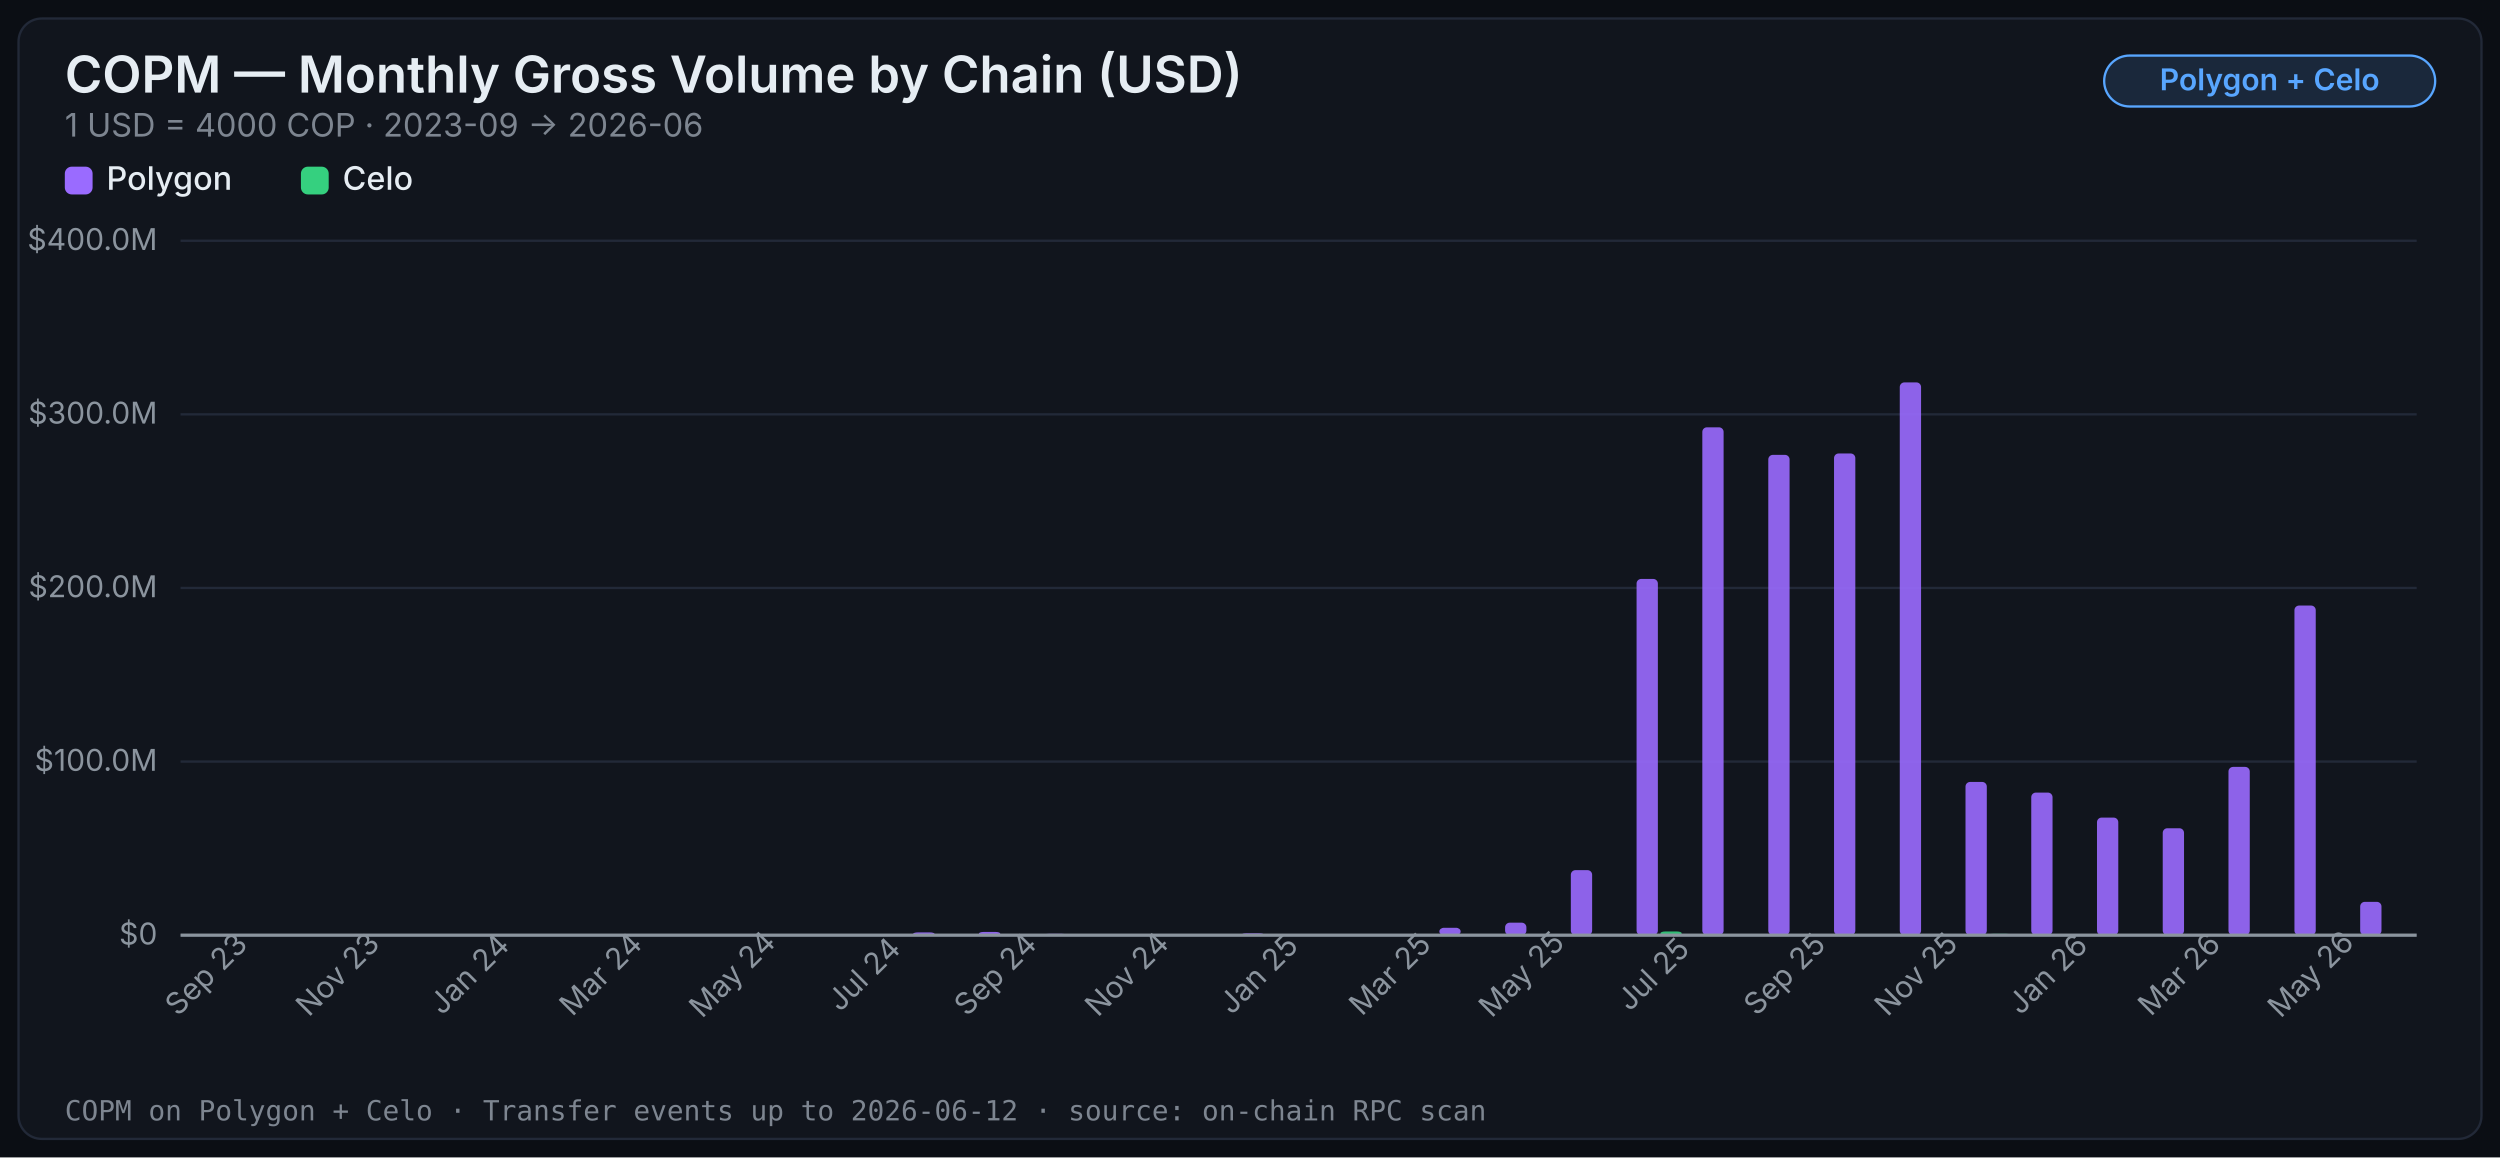
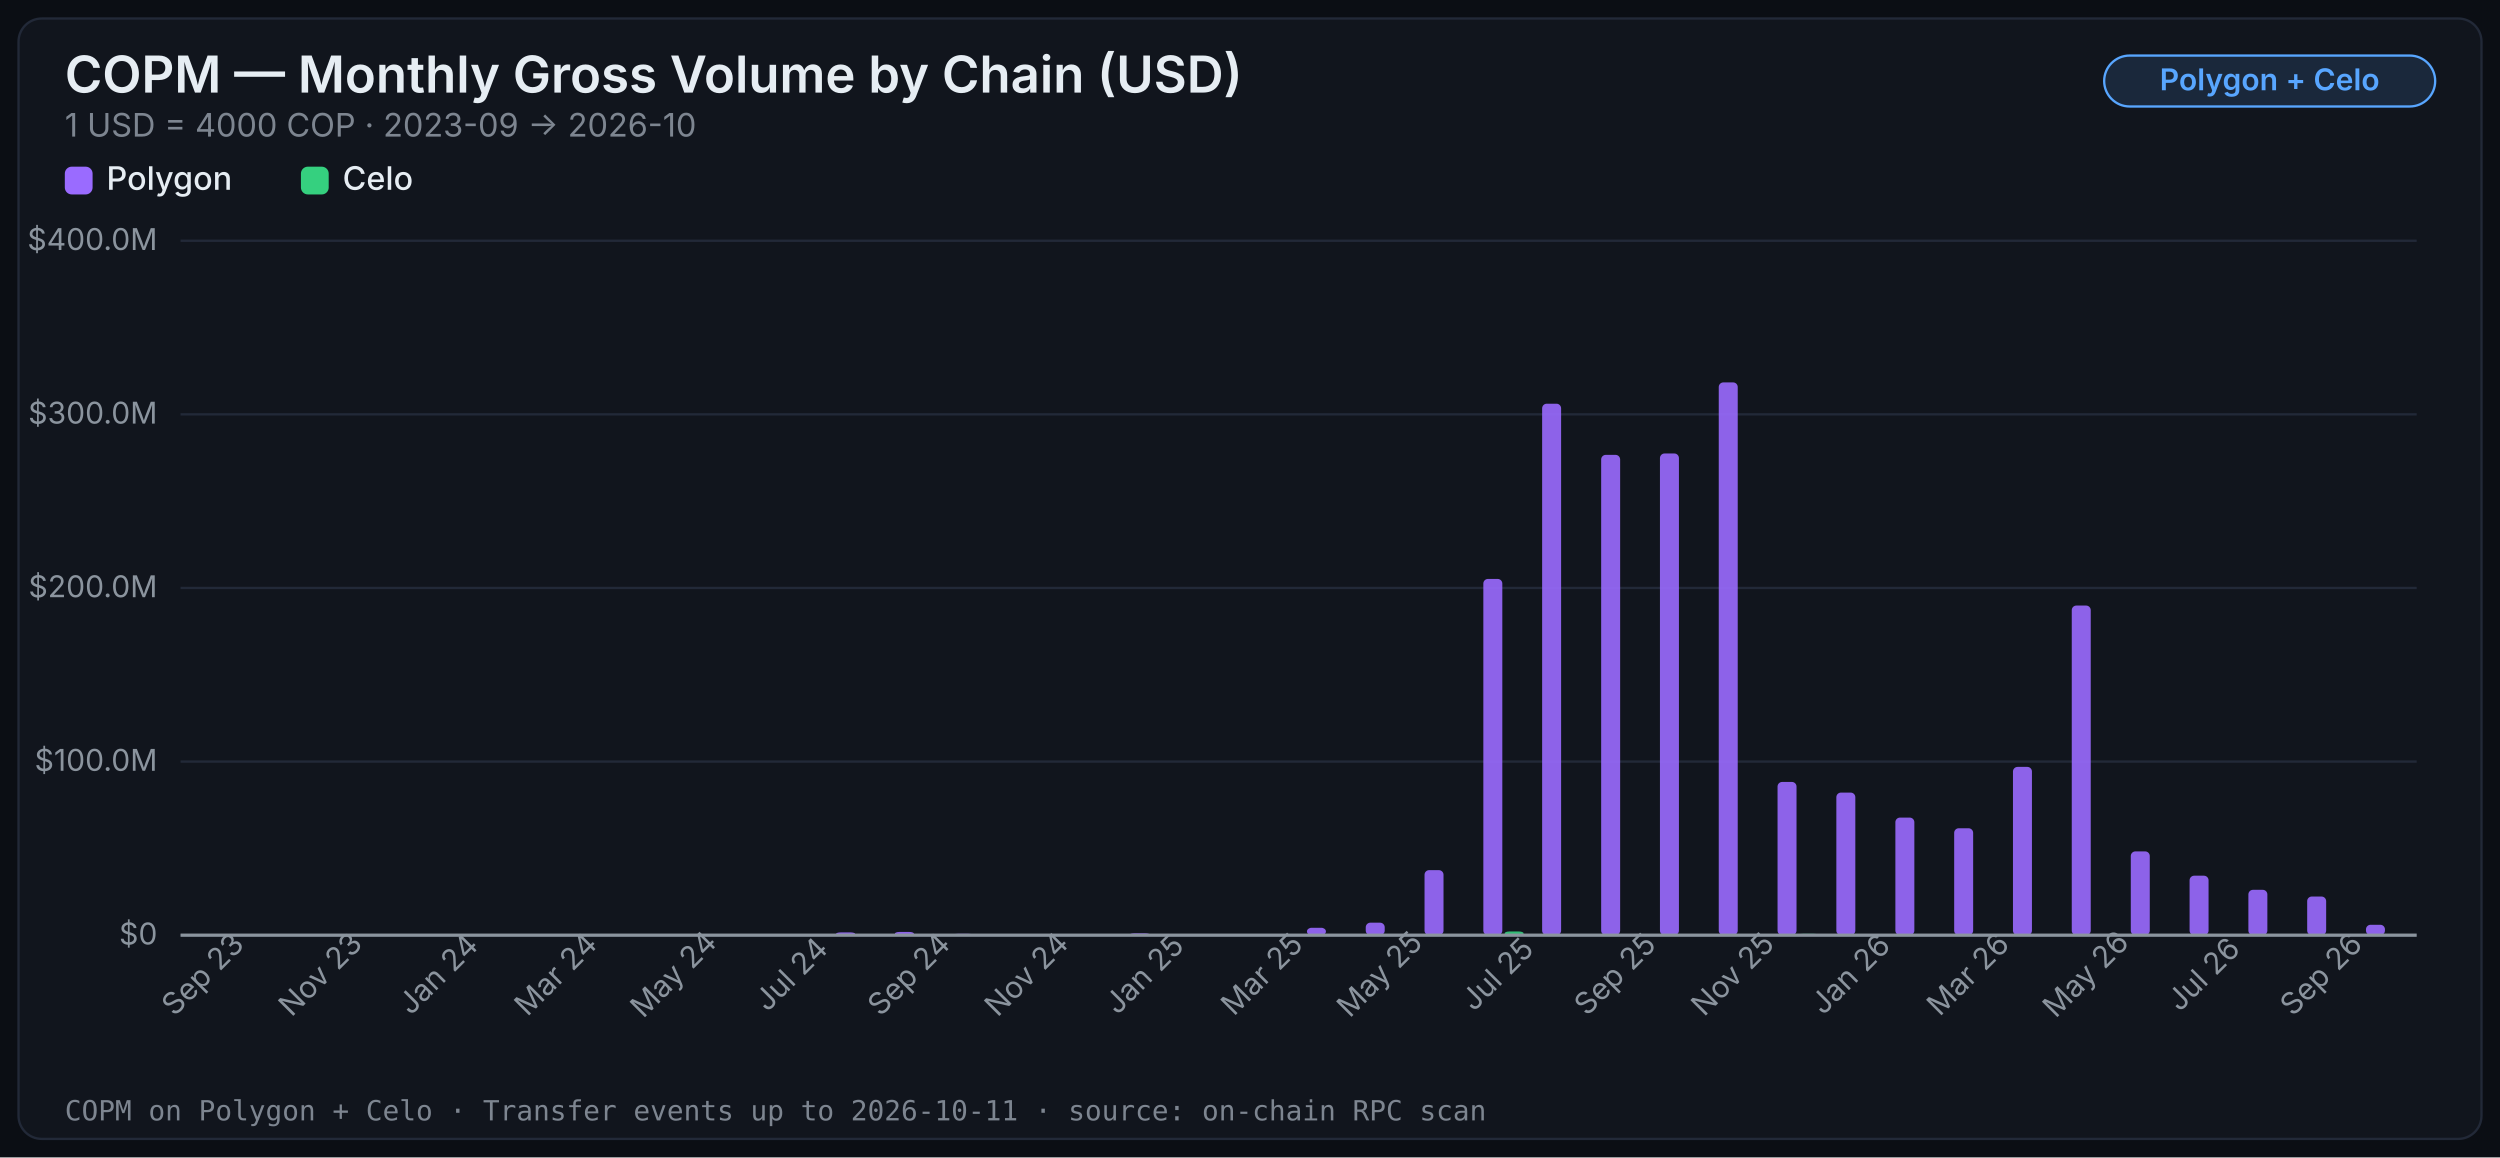
<svg xmlns="http://www.w3.org/2000/svg" width="1080" height="500" viewBox="0 0 1080 500" role="img" aria-label="COPM — Monthly Gross Volume by Chain (USD)">
  <style>
    .title { font: 600 22px -apple-system, 'Segoe UI', system-ui, sans-serif; fill: #e6edf3; }
    .subtitle { font: 400 14px -apple-system, 'Segoe UI', system-ui, sans-serif; fill: #7d8590; }
    .axis { font: 400 13px -apple-system, 'Segoe UI', system-ui, sans-serif; fill: #8b949e; }
    .label { font: 500 14px -apple-system, 'Segoe UI', system-ui, sans-serif; fill: #e6edf3; }
    .annot { font: 600 13px -apple-system, 'Segoe UI', system-ui, sans-serif; }
    .badge { font: 600 13px -apple-system, 'Segoe UI', system-ui, sans-serif; }
    .footer { font: 400 12px ui-monospace, 'SF Mono', Menlo, monospace; fill: #7d8590; }
  </style>
  <defs />
  <rect width="1080" height="500" fill="#0b0e14" />
  <rect x="8" y="8" width="1064" height="484" rx="10" fill="#11151d" stroke="#222938" stroke-width="1" />
  <text x="28" y="40" class="title">COPM — Monthly Gross Volume by Chain (USD)</text>
  <rect x="909" y="24" width="143" height="22" rx="11" fill="#58a6ff22" stroke="#58a6ff" stroke-width="1" />
  <text x="980.5" y="39" class="badge" fill="#58a6ff" text-anchor="middle">Polygon + Celo</text>
-   <text x="28" y="59" class="subtitle">1 USD = 4000 COP · 2023-09 → 2026-06</text>
+   <text x="28" y="59" class="subtitle">1 USD = 4000 COP · 2023-09 → 2026-10</text>
  <line x1="78" y1="404" x2="1044" y2="404" stroke="#222938" stroke-width="1" />
  <text x="68" y="408" class="axis" text-anchor="end">$0</text>
  <line x1="78" y1="329" x2="1044" y2="329" stroke="#222938" stroke-width="1" />
  <text x="68" y="333" class="axis" text-anchor="end">$100.0M</text>
  <line x1="78" y1="254" x2="1044" y2="254" stroke="#222938" stroke-width="1" />
  <text x="68" y="258" class="axis" text-anchor="end">$200.0M</text>
  <line x1="78" y1="179" x2="1044" y2="179" stroke="#222938" stroke-width="1" />
  <text x="68" y="183" class="axis" text-anchor="end">$300.0M</text>
  <line x1="78" y1="104" x2="1044" y2="104" stroke="#222938" stroke-width="1" />
  <text x="68" y="108" class="axis" text-anchor="end">$400.0M</text>
  <rect x="28" y="72" width="12" height="12" rx="3" fill="#9a6bff" />
  <text x="46" y="82" class="label">Polygon</text>
  <rect x="130" y="72" width="12" height="12" rx="3" fill="#35d07f" />
  <text x="148" y="82" class="label">Celo</text>
-   <rect x="82.0" y="404.0" width="9.2" height="0.0" fill="#9a6bff" fill-opacity="0.9" rx="2" />
-   <rect x="92.2" y="404.0" width="9.2" height="0.0" fill="#35d07f" fill-opacity="0.9" rx="2" />
-   <text x="92.206" y="424" class="axis" text-anchor="middle" transform="rotate(-45 92.20588 424)">Sep 23</text>
-   <rect x="110.4" y="404.0" width="9.2" height="0.0" fill="#9a6bff" fill-opacity="0.9" rx="2" />
-   <rect x="120.6" y="404.0" width="9.2" height="0.0" fill="#35d07f" fill-opacity="0.9" rx="2" />
-   <rect x="138.8" y="403.6" width="9.2" height="0.4" fill="#9a6bff" fill-opacity="0.9" rx="2" />
-   <rect x="149.0" y="404.0" width="9.2" height="0.0" fill="#35d07f" fill-opacity="0.9" rx="2" />
-   <text x="149.029" y="424" class="axis" text-anchor="middle" transform="rotate(-45 149.0294 424)">Nov 23</text>
-   <rect x="167.2" y="404.0" width="9.2" height="0.0" fill="#9a6bff" fill-opacity="0.9" rx="2" />
-   <rect x="177.4" y="404.0" width="9.2" height="0.0" fill="#35d07f" fill-opacity="0.9" rx="2" />
-   <rect x="195.6" y="404.0" width="9.2" height="0.0" fill="#9a6bff" fill-opacity="0.9" rx="2" />
-   <rect x="205.9" y="404.0" width="9.2" height="0.0" fill="#35d07f" fill-opacity="0.9" rx="2" />
-   <text x="205.853" y="424" class="axis" text-anchor="middle" transform="rotate(-45 205.8529 424)">Jan 24</text>
-   <rect x="224.0" y="404.0" width="9.2" height="0.0" fill="#9a6bff" fill-opacity="0.9" rx="2" />
-   <rect x="234.3" y="404.0" width="9.2" height="0.0" fill="#35d07f" fill-opacity="0.9" rx="2" />
-   <rect x="252.4" y="403.8" width="9.2" height="0.2" fill="#9a6bff" fill-opacity="0.9" rx="2" />
-   <rect x="262.7" y="404.0" width="9.2" height="0.0" fill="#35d07f" fill-opacity="0.9" rx="2" />
-   <text x="262.676" y="424" class="axis" text-anchor="middle" transform="rotate(-45 262.6765 424)">Mar 24</text>
-   <rect x="280.9" y="403.9" width="9.2" height="0.1" fill="#9a6bff" fill-opacity="0.9" rx="2" />
-   <rect x="291.1" y="404.0" width="9.2" height="0.0" fill="#35d07f" fill-opacity="0.9" rx="2" />
-   <rect x="309.3" y="403.5" width="9.2" height="0.5" fill="#9a6bff" fill-opacity="0.9" rx="2" />
-   <rect x="319.5" y="404.0" width="9.2" height="0.0" fill="#35d07f" fill-opacity="0.9" rx="2" />
-   <text x="319.5" y="424" class="axis" text-anchor="middle" transform="rotate(-45 319.5 424)">May 24</text>
-   <rect x="337.7" y="403.8" width="9.2" height="0.2" fill="#9a6bff" fill-opacity="0.9" rx="2" />
-   <rect x="347.9" y="404.0" width="9.2" height="0.0" fill="#35d07f" fill-opacity="0.9" rx="2" />
-   <rect x="366.1" y="403.8" width="9.2" height="0.2" fill="#9a6bff" fill-opacity="0.9" rx="2" />
-   <rect x="376.3" y="404.0" width="9.2" height="0.0" fill="#35d07f" fill-opacity="0.9" rx="2" />
-   <text x="376.324" y="424" class="axis" text-anchor="middle" transform="rotate(-45 376.3235 424)">Jul 24</text>
-   <rect x="394.5" y="402.8" width="9.2" height="1.2" fill="#9a6bff" fill-opacity="0.9" rx="2" />
-   <rect x="404.7" y="404.0" width="9.2" height="0.0" fill="#35d07f" fill-opacity="0.9" rx="2" />
-   <rect x="422.9" y="402.6" width="9.2" height="1.4" fill="#9a6bff" fill-opacity="0.9" rx="2" />
-   <rect x="433.1" y="404.0" width="9.2" height="0.0" fill="#35d07f" fill-opacity="0.9" rx="2" />
-   <text x="433.147" y="424" class="axis" text-anchor="middle" transform="rotate(-45 433.1471 424)">Sep 24</text>
-   <rect x="451.3" y="403.4" width="9.2" height="0.6" fill="#9a6bff" fill-opacity="0.9" rx="2" />
-   <rect x="461.6" y="403.6" width="9.2" height="0.4" fill="#35d07f" fill-opacity="0.9" rx="2" />
-   <rect x="479.7" y="403.8" width="9.2" height="0.2" fill="#9a6bff" fill-opacity="0.9" rx="2" />
-   <rect x="490.0" y="403.6" width="9.2" height="0.4" fill="#35d07f" fill-opacity="0.9" rx="2" />
-   <text x="489.971" y="424" class="axis" text-anchor="middle" transform="rotate(-45 489.9706 424)">Nov 24</text>
-   <rect x="508.2" y="403.9" width="9.2" height="0.1" fill="#9a6bff" fill-opacity="0.9" rx="2" />
-   <rect x="518.4" y="403.5" width="9.2" height="0.5" fill="#35d07f" fill-opacity="0.9" rx="2" />
-   <rect x="536.6" y="403.2" width="9.2" height="0.8" fill="#9a6bff" fill-opacity="0.9" rx="2" />
-   <rect x="546.8" y="403.6" width="9.2" height="0.4" fill="#35d07f" fill-opacity="0.9" rx="2" />
-   <text x="546.794" y="424" class="axis" text-anchor="middle" transform="rotate(-45 546.7941 424)">Jan 25</text>
-   <rect x="565.0" y="403.6" width="9.2" height="0.4" fill="#9a6bff" fill-opacity="0.9" rx="2" />
-   <rect x="575.2" y="403.7" width="9.2" height="0.3" fill="#35d07f" fill-opacity="0.9" rx="2" />
-   <rect x="593.4" y="403.7" width="9.2" height="0.3" fill="#9a6bff" fill-opacity="0.9" rx="2" />
-   <rect x="603.6" y="403.8" width="9.2" height="0.2" fill="#35d07f" fill-opacity="0.9" rx="2" />
-   <text x="603.618" y="424" class="axis" text-anchor="middle" transform="rotate(-45 603.6176 424)">Mar 25</text>
-   <rect x="621.8" y="400.8" width="9.2" height="3.2" fill="#9a6bff" fill-opacity="0.9" rx="2" />
-   <rect x="632.0" y="403.8" width="9.2" height="0.2" fill="#35d07f" fill-opacity="0.9" rx="2" />
-   <rect x="650.2" y="398.6" width="9.2" height="5.4" fill="#9a6bff" fill-opacity="0.9" rx="2" />
-   <rect x="660.4" y="403.7" width="9.2" height="0.3" fill="#35d07f" fill-opacity="0.9" rx="2" />
-   <text x="660.441" y="424" class="axis" text-anchor="middle" transform="rotate(-45 660.4412 424)">May 25</text>
-   <rect x="678.6" y="375.9" width="9.2" height="28.1" fill="#9a6bff" fill-opacity="0.9" rx="2" />
-   <rect x="688.9" y="403.6" width="9.2" height="0.4" fill="#35d07f" fill-opacity="0.9" rx="2" />
-   <rect x="707.0" y="250.1" width="9.2" height="153.9" fill="#9a6bff" fill-opacity="0.9" rx="2" />
-   <rect x="717.3" y="402.4" width="9.2" height="1.6" fill="#35d07f" fill-opacity="0.9" rx="2" />
-   <text x="717.265" y="424" class="axis" text-anchor="middle" transform="rotate(-45 717.2647 424)">Jul 25</text>
-   <rect x="735.4" y="184.6" width="9.2" height="219.4" fill="#9a6bff" fill-opacity="0.9" rx="2" />
-   <rect x="745.7" y="403.5" width="9.2" height="0.5" fill="#35d07f" fill-opacity="0.9" rx="2" />
-   <rect x="763.9" y="196.5" width="9.2" height="207.5" fill="#9a6bff" fill-opacity="0.9" rx="2" />
-   <rect x="774.1" y="403.7" width="9.2" height="0.3" fill="#35d07f" fill-opacity="0.9" rx="2" />
-   <text x="774.088" y="424" class="axis" text-anchor="middle" transform="rotate(-45 774.0882 424)">Sep 25</text>
-   <rect x="792.3" y="195.9" width="9.2" height="208.1" fill="#9a6bff" fill-opacity="0.9" rx="2" />
-   <rect x="802.5" y="403.9" width="9.2" height="0.1" fill="#35d07f" fill-opacity="0.9" rx="2" />
-   <rect x="820.7" y="165.2" width="9.2" height="238.8" fill="#9a6bff" fill-opacity="0.9" rx="2" />
-   <rect x="830.9" y="403.6" width="9.2" height="0.4" fill="#35d07f" fill-opacity="0.9" rx="2" />
-   <text x="830.912" y="424" class="axis" text-anchor="middle" transform="rotate(-45 830.9118 424)">Nov 25</text>
-   <rect x="849.1" y="337.8" width="9.2" height="66.2" fill="#9a6bff" fill-opacity="0.9" rx="2" />
-   <rect x="859.3" y="403.4" width="9.2" height="0.6" fill="#35d07f" fill-opacity="0.9" rx="2" />
-   <rect x="877.5" y="342.4" width="9.2" height="61.6" fill="#9a6bff" fill-opacity="0.9" rx="2" />
-   <rect x="887.7" y="403.5" width="9.2" height="0.5" fill="#35d07f" fill-opacity="0.9" rx="2" />
-   <text x="887.735" y="424" class="axis" text-anchor="middle" transform="rotate(-45 887.7353 424)">Jan 26</text>
-   <rect x="905.9" y="353.2" width="9.2" height="50.8" fill="#9a6bff" fill-opacity="0.9" rx="2" />
-   <rect x="916.1" y="403.7" width="9.2" height="0.3" fill="#35d07f" fill-opacity="0.9" rx="2" />
-   <rect x="934.3" y="357.8" width="9.2" height="46.2" fill="#9a6bff" fill-opacity="0.9" rx="2" />
-   <rect x="944.6" y="403.5" width="9.2" height="0.5" fill="#35d07f" fill-opacity="0.9" rx="2" />
-   <text x="944.559" y="424" class="axis" text-anchor="middle" transform="rotate(-45 944.5588 424)">Mar 26</text>
-   <rect x="962.7" y="331.3" width="9.2" height="72.7" fill="#9a6bff" fill-opacity="0.9" rx="2" />
-   <rect x="973.0" y="403.7" width="9.2" height="0.3" fill="#35d07f" fill-opacity="0.9" rx="2" />
-   <rect x="991.2" y="261.6" width="9.2" height="142.4" fill="#9a6bff" fill-opacity="0.9" rx="2" />
-   <rect x="1001.4" y="403.6" width="9.2" height="0.4" fill="#35d07f" fill-opacity="0.9" rx="2" />
-   <text x="1001.382" y="424" class="axis" text-anchor="middle" transform="rotate(-45 1001.382 424)">May 26</text>
-   <rect x="1019.6" y="389.6" width="9.2" height="14.4" fill="#9a6bff" fill-opacity="0.9" rx="2" />
-   <rect x="1029.8" y="403.9" width="9.2" height="0.1" fill="#35d07f" fill-opacity="0.9" rx="2" />
+   <rect x="81.6" y="404.0" width="8.2" height="0.0" fill="#9a6bff" fill-opacity="0.9" rx="2" />
+   <rect x="90.7" y="404.0" width="8.2" height="0.0" fill="#35d07f" fill-opacity="0.9" rx="2" />
+   <text x="90.711" y="424" class="axis" text-anchor="middle" transform="rotate(-45 90.71053 424)">Sep 23</text>
+   <rect x="107.0" y="404.0" width="8.2" height="0.0" fill="#9a6bff" fill-opacity="0.9" rx="2" />
+   <rect x="116.1" y="404.0" width="8.2" height="0.0" fill="#35d07f" fill-opacity="0.9" rx="2" />
+   <rect x="132.4" y="403.6" width="8.2" height="0.4" fill="#9a6bff" fill-opacity="0.9" rx="2" />
+   <rect x="141.6" y="404.0" width="8.2" height="0.0" fill="#35d07f" fill-opacity="0.9" rx="2" />
+   <text x="141.553" y="424" class="axis" text-anchor="middle" transform="rotate(-45 141.5526 424)">Nov 23</text>
+   <rect x="157.8" y="404.0" width="8.2" height="0.0" fill="#9a6bff" fill-opacity="0.9" rx="2" />
+   <rect x="167.0" y="404.0" width="8.2" height="0.0" fill="#35d07f" fill-opacity="0.9" rx="2" />
+   <rect x="183.2" y="404.0" width="8.2" height="0.0" fill="#9a6bff" fill-opacity="0.9" rx="2" />
+   <rect x="192.4" y="404.0" width="8.2" height="0.0" fill="#35d07f" fill-opacity="0.9" rx="2" />
+   <text x="192.395" y="424" class="axis" text-anchor="middle" transform="rotate(-45 192.3947 424)">Jan 24</text>
+   <rect x="208.7" y="404.0" width="8.2" height="0.0" fill="#9a6bff" fill-opacity="0.9" rx="2" />
+   <rect x="217.8" y="404.0" width="8.2" height="0.0" fill="#35d07f" fill-opacity="0.9" rx="2" />
+   <rect x="234.1" y="403.8" width="8.2" height="0.2" fill="#9a6bff" fill-opacity="0.9" rx="2" />
+   <rect x="243.2" y="404.0" width="8.2" height="0.0" fill="#35d07f" fill-opacity="0.9" rx="2" />
+   <text x="243.237" y="424" class="axis" text-anchor="middle" transform="rotate(-45 243.2368 424)">Mar 24</text>
+   <rect x="259.5" y="403.9" width="8.2" height="0.1" fill="#9a6bff" fill-opacity="0.9" rx="2" />
+   <rect x="268.7" y="404.0" width="8.2" height="0.0" fill="#35d07f" fill-opacity="0.9" rx="2" />
+   <rect x="284.9" y="403.5" width="8.2" height="0.5" fill="#9a6bff" fill-opacity="0.9" rx="2" />
+   <rect x="294.1" y="404.0" width="8.2" height="0.0" fill="#35d07f" fill-opacity="0.9" rx="2" />
+   <text x="294.079" y="424" class="axis" text-anchor="middle" transform="rotate(-45 294.0789 424)">May 24</text>
+   <rect x="310.3" y="403.8" width="8.2" height="0.2" fill="#9a6bff" fill-opacity="0.9" rx="2" />
+   <rect x="319.5" y="404.0" width="8.2" height="0.0" fill="#35d07f" fill-opacity="0.9" rx="2" />
+   <rect x="335.8" y="403.8" width="8.2" height="0.2" fill="#9a6bff" fill-opacity="0.9" rx="2" />
+   <rect x="344.9" y="404.0" width="8.2" height="0.0" fill="#35d07f" fill-opacity="0.9" rx="2" />
+   <text x="344.921" y="424" class="axis" text-anchor="middle" transform="rotate(-45 344.9211 424)">Jul 24</text>
+   <rect x="361.2" y="402.8" width="8.2" height="1.2" fill="#9a6bff" fill-opacity="0.9" rx="2" />
+   <rect x="370.3" y="404.0" width="8.2" height="0.0" fill="#35d07f" fill-opacity="0.9" rx="2" />
+   <rect x="386.6" y="402.6" width="8.2" height="1.4" fill="#9a6bff" fill-opacity="0.9" rx="2" />
+   <rect x="395.8" y="404.0" width="8.2" height="0.0" fill="#35d07f" fill-opacity="0.9" rx="2" />
+   <text x="395.763" y="424" class="axis" text-anchor="middle" transform="rotate(-45 395.7632 424)">Sep 24</text>
+   <rect x="412.0" y="403.4" width="8.2" height="0.6" fill="#9a6bff" fill-opacity="0.9" rx="2" />
+   <rect x="421.2" y="403.6" width="8.2" height="0.4" fill="#35d07f" fill-opacity="0.9" rx="2" />
+   <rect x="437.5" y="403.8" width="8.2" height="0.2" fill="#9a6bff" fill-opacity="0.9" rx="2" />
+   <rect x="446.6" y="403.6" width="8.2" height="0.4" fill="#35d07f" fill-opacity="0.9" rx="2" />
+   <text x="446.605" y="424" class="axis" text-anchor="middle" transform="rotate(-45 446.6053 424)">Nov 24</text>
+   <rect x="462.9" y="403.9" width="8.2" height="0.1" fill="#9a6bff" fill-opacity="0.9" rx="2" />
+   <rect x="472.0" y="403.5" width="8.2" height="0.5" fill="#35d07f" fill-opacity="0.9" rx="2" />
+   <rect x="488.3" y="403.2" width="8.2" height="0.8" fill="#9a6bff" fill-opacity="0.9" rx="2" />
+   <rect x="497.4" y="403.6" width="8.2" height="0.4" fill="#35d07f" fill-opacity="0.9" rx="2" />
+   <text x="497.447" y="424" class="axis" text-anchor="middle" transform="rotate(-45 497.4474 424)">Jan 25</text>
+   <rect x="513.7" y="403.6" width="8.2" height="0.4" fill="#9a6bff" fill-opacity="0.9" rx="2" />
+   <rect x="522.9" y="403.7" width="8.2" height="0.3" fill="#35d07f" fill-opacity="0.9" rx="2" />
+   <rect x="539.1" y="403.7" width="8.2" height="0.3" fill="#9a6bff" fill-opacity="0.9" rx="2" />
+   <rect x="548.3" y="403.8" width="8.2" height="0.2" fill="#35d07f" fill-opacity="0.9" rx="2" />
+   <text x="548.289" y="424" class="axis" text-anchor="middle" transform="rotate(-45 548.2895 424)">Mar 25</text>
+   <rect x="564.6" y="400.8" width="8.2" height="3.2" fill="#9a6bff" fill-opacity="0.9" rx="2" />
+   <rect x="573.7" y="403.8" width="8.2" height="0.2" fill="#35d07f" fill-opacity="0.9" rx="2" />
+   <rect x="590.0" y="398.6" width="8.2" height="5.4" fill="#9a6bff" fill-opacity="0.9" rx="2" />
+   <rect x="599.1" y="403.7" width="8.2" height="0.3" fill="#35d07f" fill-opacity="0.9" rx="2" />
+   <text x="599.132" y="424" class="axis" text-anchor="middle" transform="rotate(-45 599.1316 424)">May 25</text>
+   <rect x="615.4" y="375.9" width="8.2" height="28.1" fill="#9a6bff" fill-opacity="0.9" rx="2" />
+   <rect x="624.6" y="403.6" width="8.2" height="0.4" fill="#35d07f" fill-opacity="0.9" rx="2" />
+   <rect x="640.8" y="250.1" width="8.2" height="153.9" fill="#9a6bff" fill-opacity="0.9" rx="2" />
+   <rect x="650.0" y="402.4" width="8.2" height="1.6" fill="#35d07f" fill-opacity="0.9" rx="2" />
+   <text x="649.974" y="424" class="axis" text-anchor="middle" transform="rotate(-45 649.9737 424)">Jul 25</text>
+   <rect x="666.2" y="174.4" width="8.2" height="229.6" fill="#9a6bff" fill-opacity="0.9" rx="2" />
+   <rect x="675.4" y="403.5" width="8.2" height="0.5" fill="#35d07f" fill-opacity="0.9" rx="2" />
+   <rect x="691.7" y="196.5" width="8.2" height="207.5" fill="#9a6bff" fill-opacity="0.9" rx="2" />
+   <rect x="700.8" y="403.7" width="8.2" height="0.3" fill="#35d07f" fill-opacity="0.9" rx="2" />
+   <text x="700.816" y="424" class="axis" text-anchor="middle" transform="rotate(-45 700.8158 424)">Sep 25</text>
+   <rect x="717.1" y="195.9" width="8.2" height="208.1" fill="#9a6bff" fill-opacity="0.9" rx="2" />
+   <rect x="726.2" y="403.9" width="8.2" height="0.1" fill="#35d07f" fill-opacity="0.9" rx="2" />
+   <rect x="742.5" y="165.2" width="8.2" height="238.8" fill="#9a6bff" fill-opacity="0.9" rx="2" />
+   <rect x="751.7" y="403.6" width="8.2" height="0.4" fill="#35d07f" fill-opacity="0.9" rx="2" />
+   <text x="751.658" y="424" class="axis" text-anchor="middle" transform="rotate(-45 751.6579 424)">Nov 25</text>
+   <rect x="767.9" y="337.8" width="8.2" height="66.2" fill="#9a6bff" fill-opacity="0.9" rx="2" />
+   <rect x="777.1" y="403.4" width="8.2" height="0.6" fill="#35d07f" fill-opacity="0.9" rx="2" />
+   <rect x="793.3" y="342.4" width="8.2" height="61.6" fill="#9a6bff" fill-opacity="0.9" rx="2" />
+   <rect x="802.5" y="403.5" width="8.2" height="0.5" fill="#35d07f" fill-opacity="0.9" rx="2" />
+   <text x="802.5" y="424" class="axis" text-anchor="middle" transform="rotate(-45 802.5 424)">Jan 26</text>
+   <rect x="818.8" y="353.2" width="8.2" height="50.8" fill="#9a6bff" fill-opacity="0.9" rx="2" />
+   <rect x="827.9" y="403.7" width="8.2" height="0.3" fill="#35d07f" fill-opacity="0.9" rx="2" />
+   <rect x="844.2" y="357.8" width="8.2" height="46.2" fill="#9a6bff" fill-opacity="0.9" rx="2" />
+   <rect x="853.3" y="403.5" width="8.2" height="0.5" fill="#35d07f" fill-opacity="0.9" rx="2" />
+   <text x="853.342" y="424" class="axis" text-anchor="middle" transform="rotate(-45 853.3421 424)">Mar 26</text>
+   <rect x="869.6" y="331.3" width="8.2" height="72.7" fill="#9a6bff" fill-opacity="0.9" rx="2" />
+   <rect x="878.8" y="403.7" width="8.2" height="0.3" fill="#35d07f" fill-opacity="0.9" rx="2" />
+   <rect x="895.0" y="261.6" width="8.2" height="142.4" fill="#9a6bff" fill-opacity="0.9" rx="2" />
+   <rect x="904.2" y="403.6" width="8.2" height="0.4" fill="#35d07f" fill-opacity="0.9" rx="2" />
+   <text x="904.184" y="424" class="axis" text-anchor="middle" transform="rotate(-45 904.1842 424)">May 26</text>
+   <rect x="920.5" y="367.8" width="8.2" height="36.2" fill="#9a6bff" fill-opacity="0.9" rx="2" />
+   <rect x="929.6" y="403.7" width="8.2" height="0.3" fill="#35d07f" fill-opacity="0.9" rx="2" />
+   <rect x="945.9" y="378.3" width="8.2" height="25.7" fill="#9a6bff" fill-opacity="0.9" rx="2" />
+   <rect x="955.0" y="403.6" width="8.2" height="0.4" fill="#35d07f" fill-opacity="0.9" rx="2" />
+   <text x="955.026" y="424" class="axis" text-anchor="middle" transform="rotate(-45 955.0263 424)">Jul 26</text>
+   <rect x="971.3" y="384.4" width="8.2" height="19.6" fill="#9a6bff" fill-opacity="0.9" rx="2" />
+   <rect x="980.4" y="403.8" width="8.2" height="0.2" fill="#35d07f" fill-opacity="0.9" rx="2" />
+   <rect x="996.7" y="387.3" width="8.2" height="16.7" fill="#9a6bff" fill-opacity="0.9" rx="2" />
+   <rect x="1005.9" y="403.7" width="8.2" height="0.3" fill="#35d07f" fill-opacity="0.9" rx="2" />
+   <text x="1005.868" y="424" class="axis" text-anchor="middle" transform="rotate(-45 1005.868 424)">Sep 26</text>
+   <rect x="1022.1" y="399.5" width="8.2" height="4.5" fill="#9a6bff" fill-opacity="0.9" rx="2" />
+   <rect x="1031.3" y="404.0" width="8.2" height="0.0" fill="#35d07f" fill-opacity="0.9" rx="2" />
  <line x1="78" y1="404" x2="1044" y2="404" stroke="#8b949e" stroke-width="1.4" />
-   <text x="28" y="484" class="footer">COPM on Polygon + Celo · Transfer events up to 2026-06-12 · source: on-chain RPC scan</text>
+   <text x="28" y="484" class="footer">COPM on Polygon + Celo · Transfer events up to 2026-10-11 · source: on-chain RPC scan</text>
</svg>
